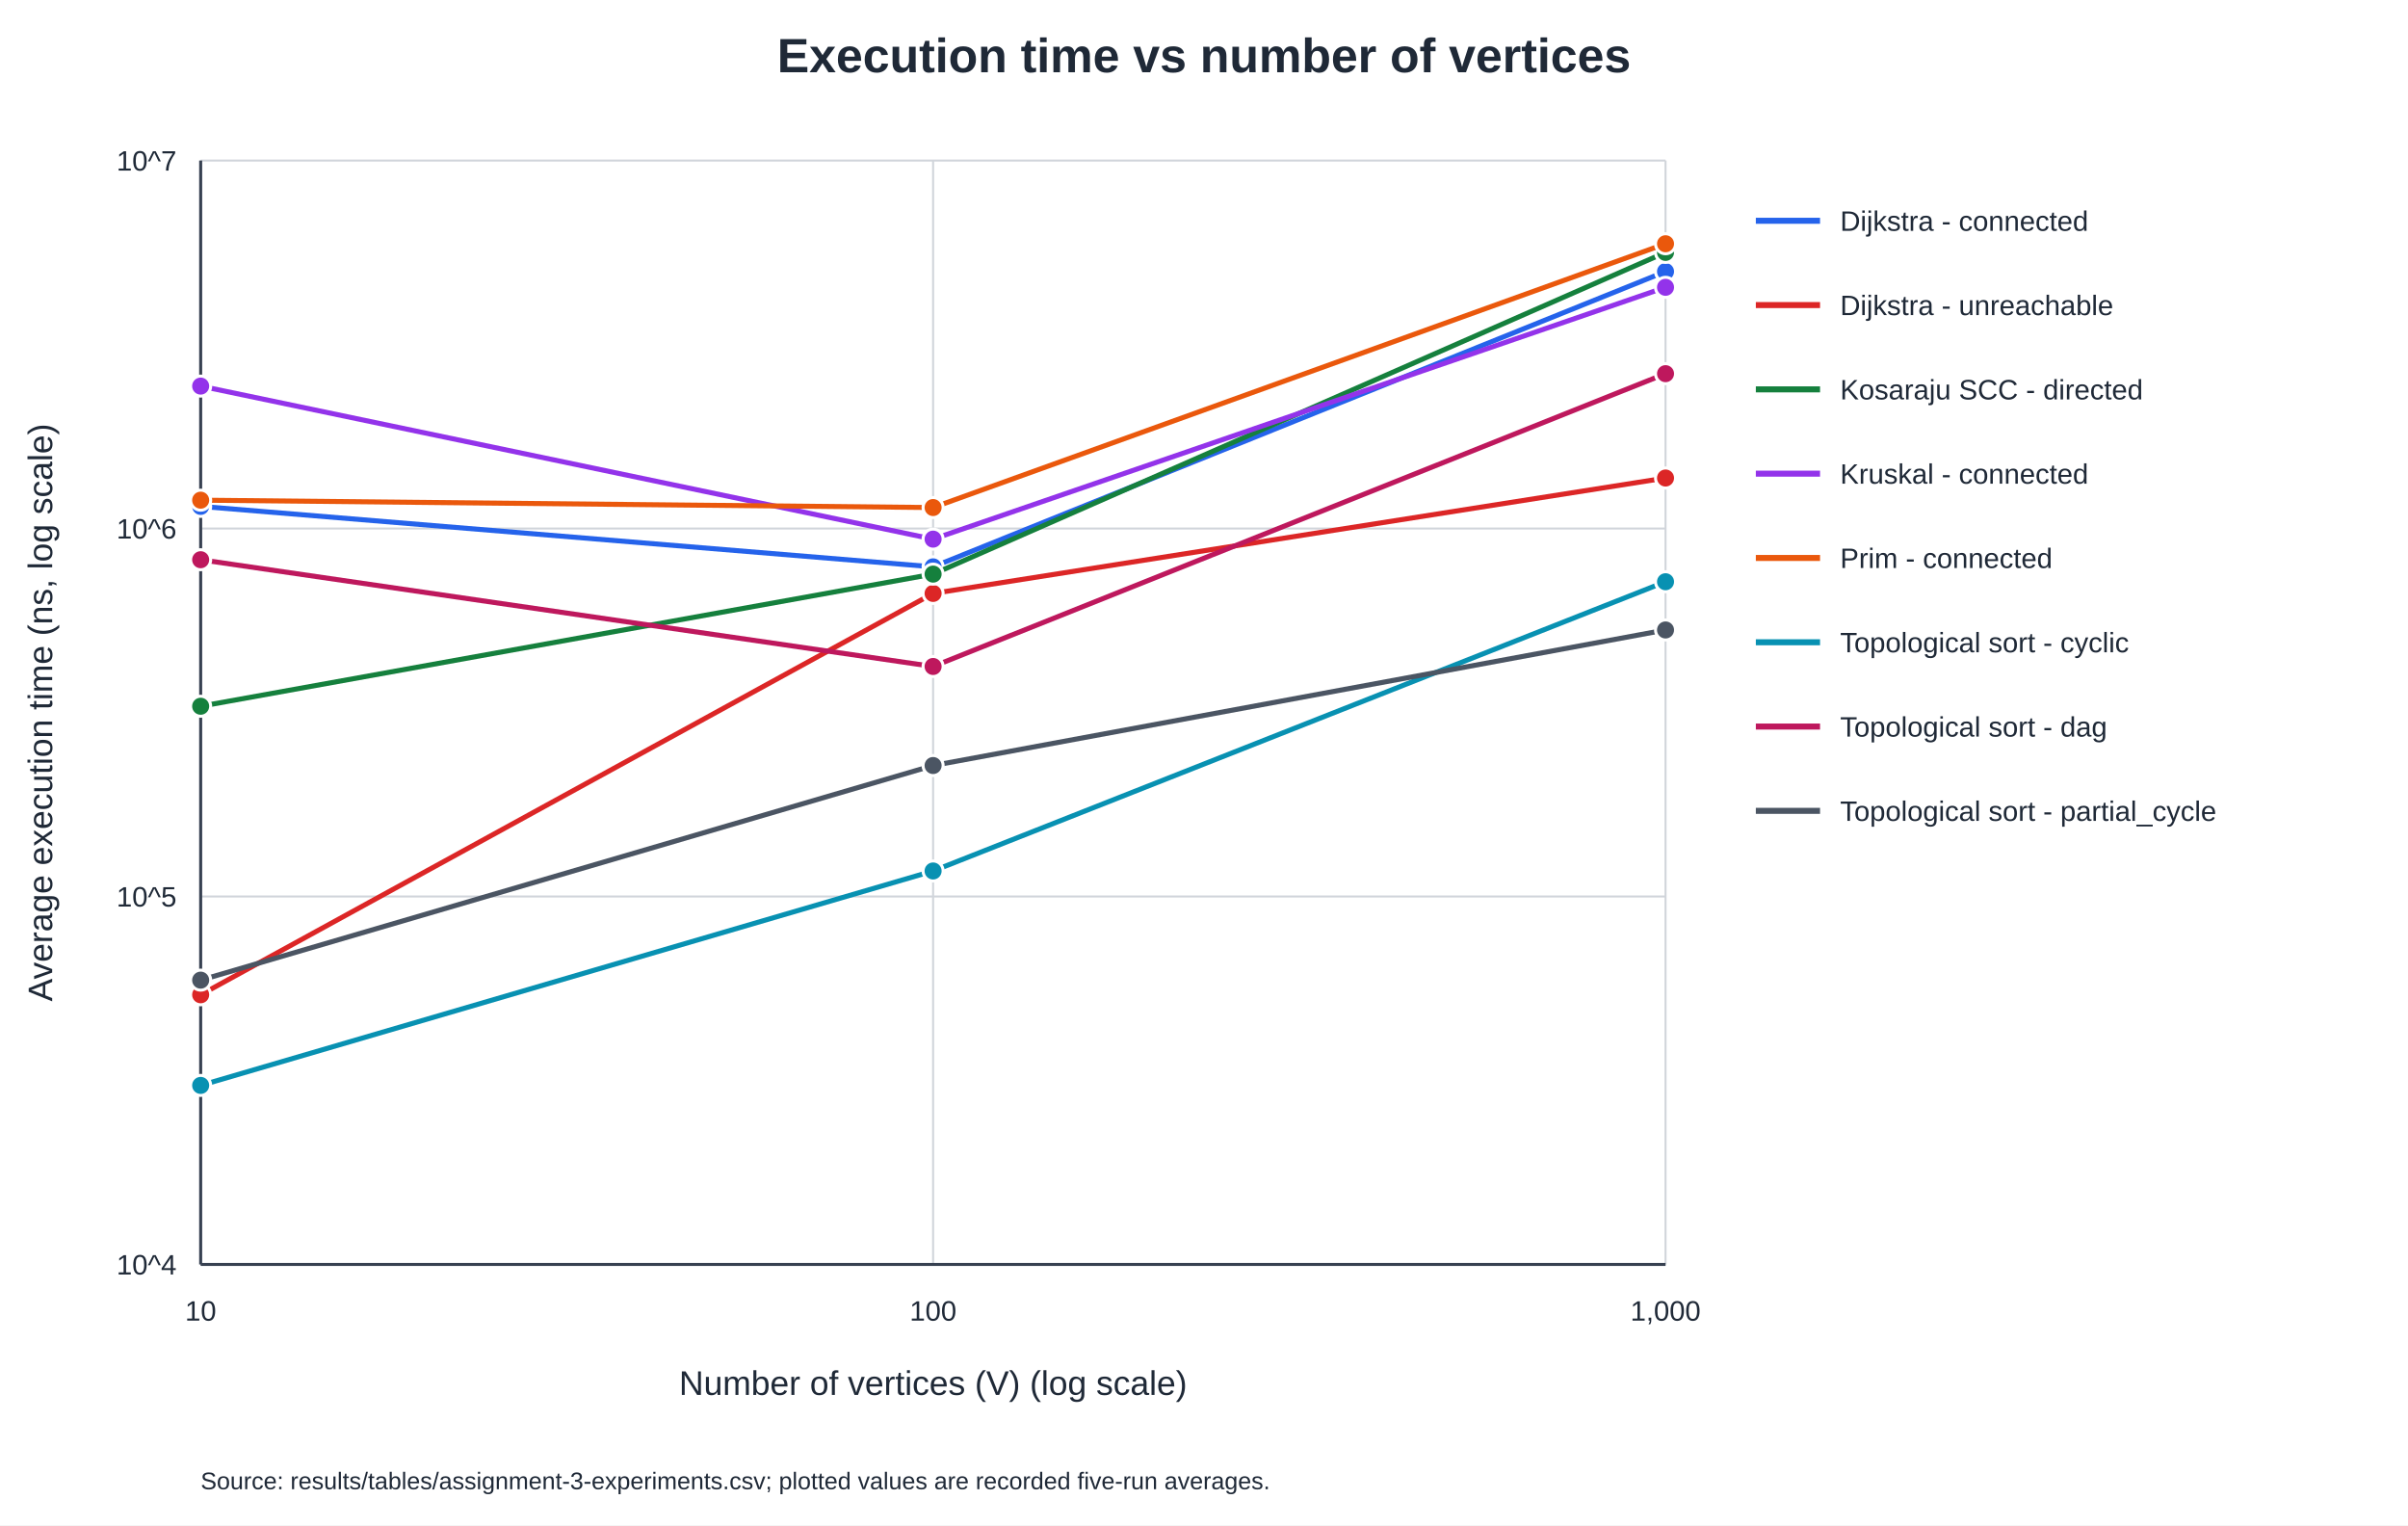
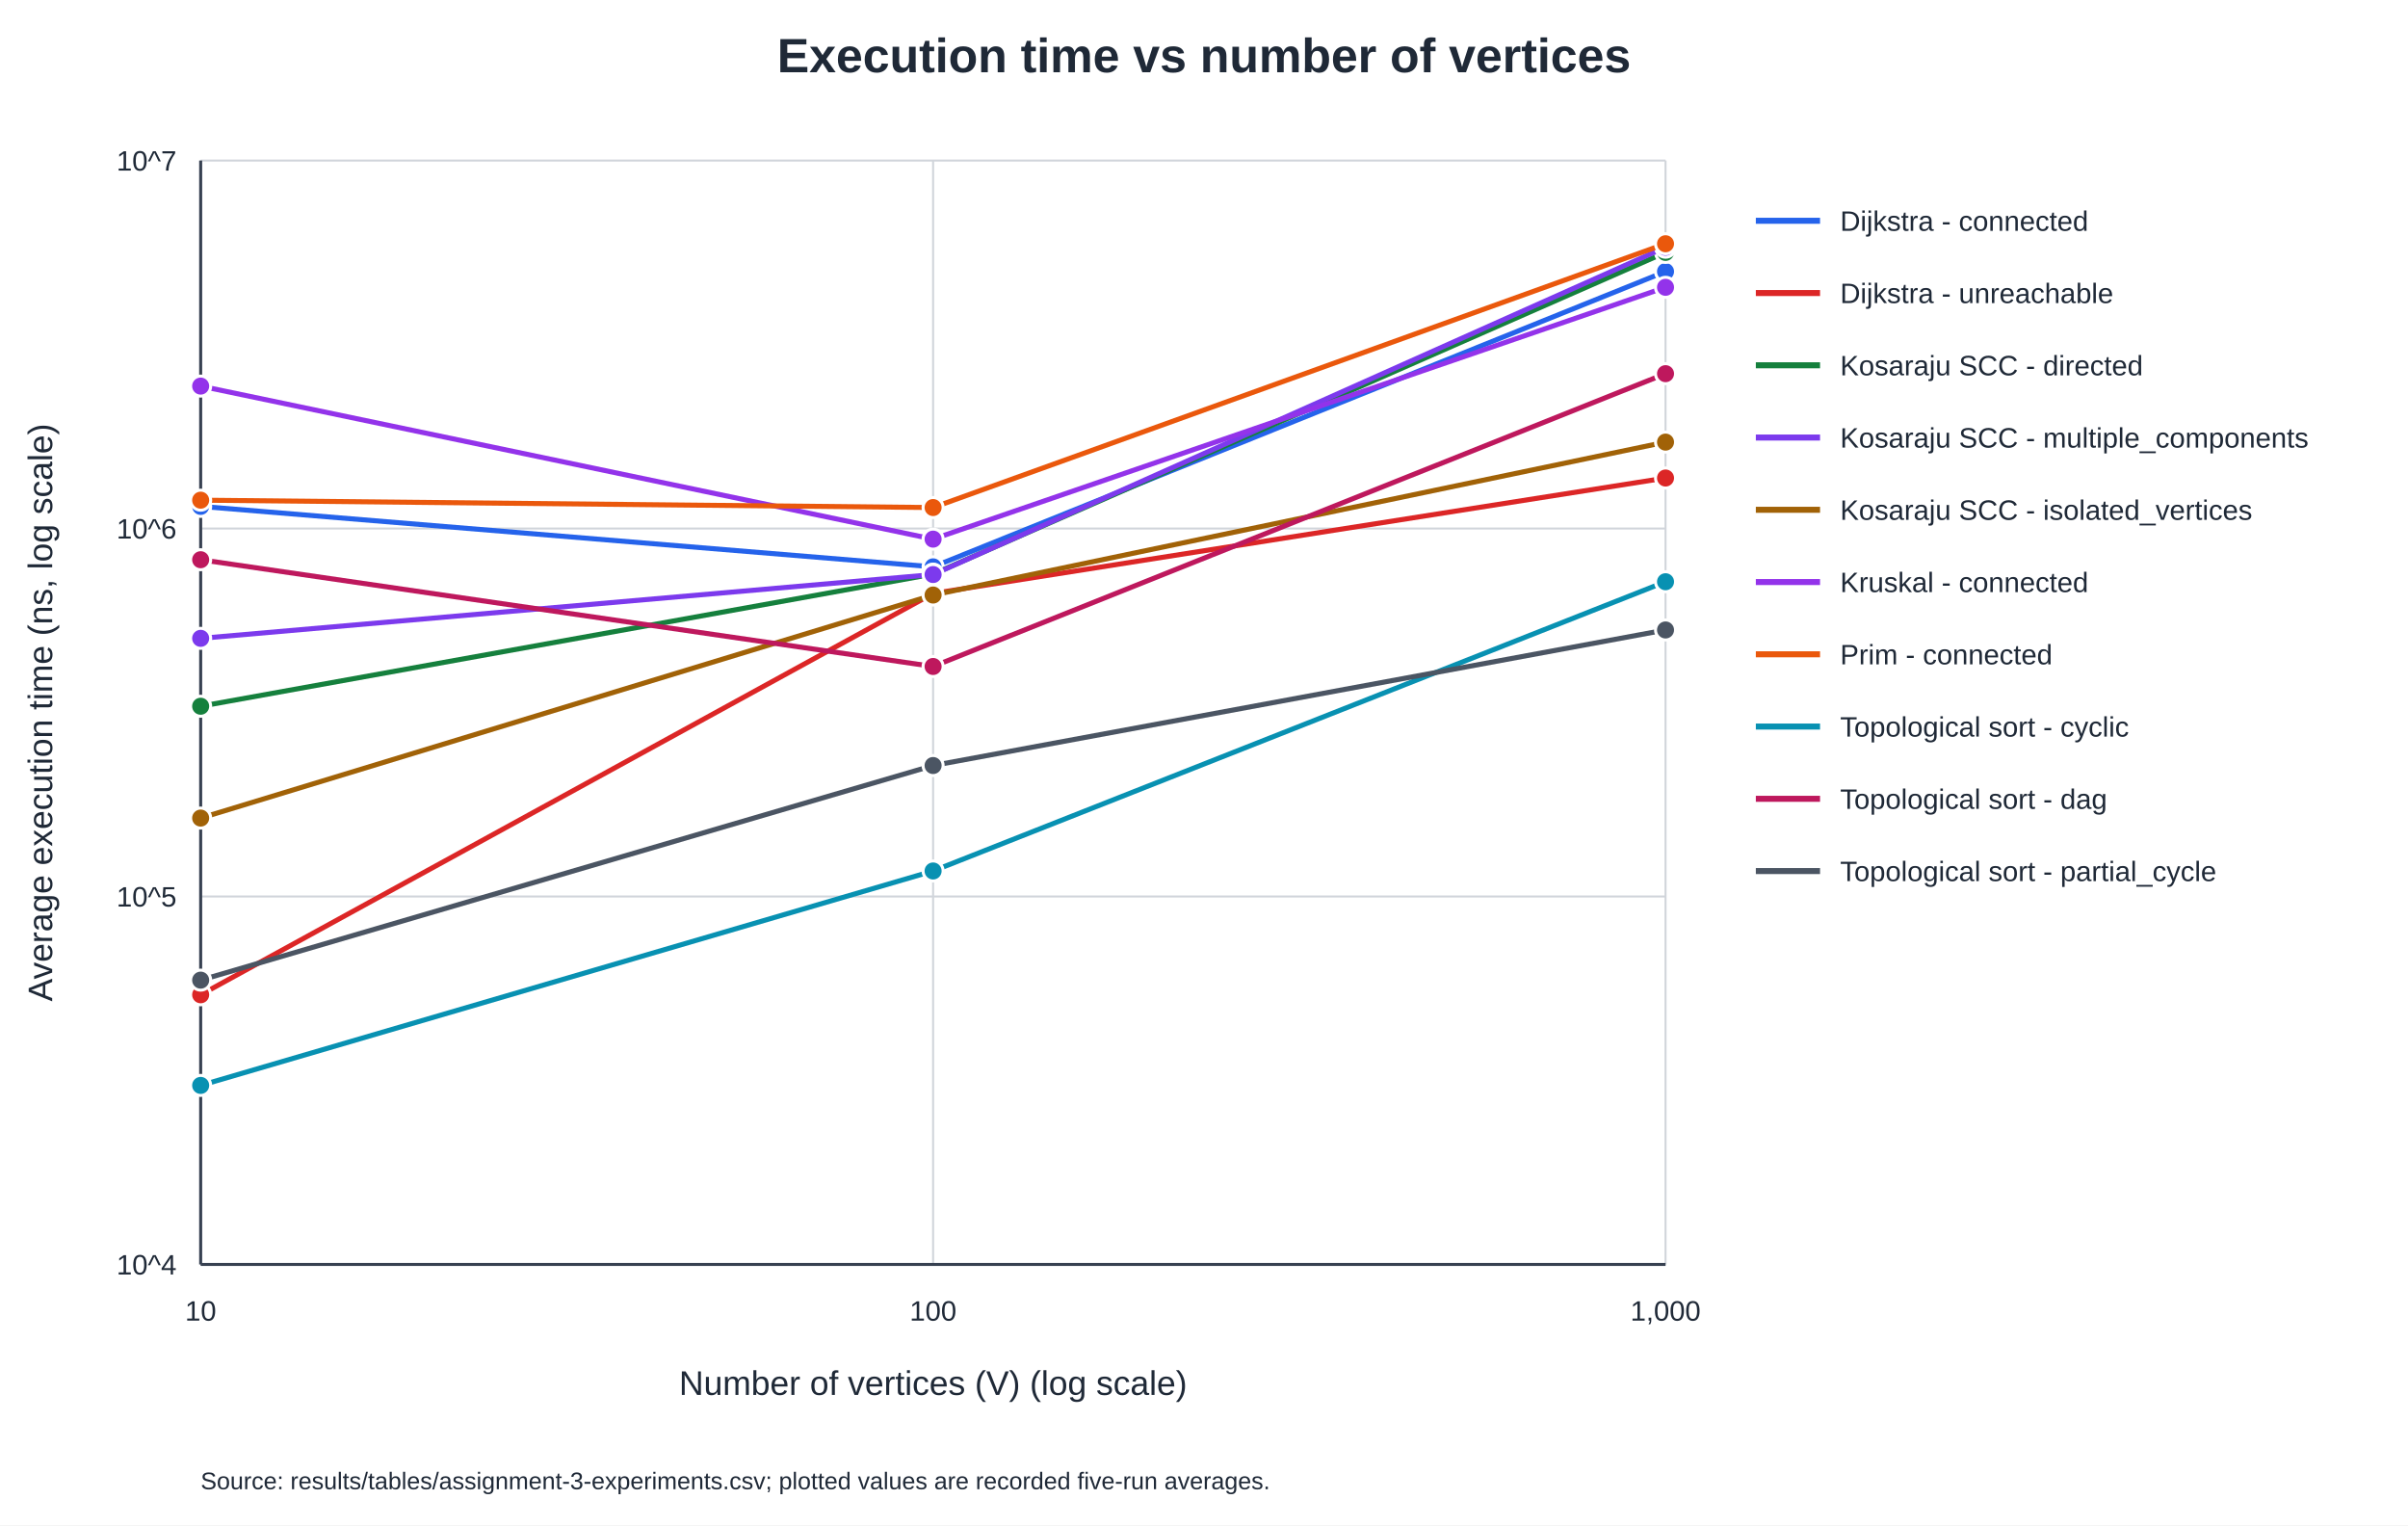
<svg xmlns="http://www.w3.org/2000/svg" width="1200" height="760" viewBox="0 0 1200 760">
  <rect width="100%" height="100%" fill="#ffffff" />
  <style>text{font-family:Arial,Helvetica,sans-serif;fill:#1f2937}.grid{stroke:#d1d5db;stroke-width:1}.axis{stroke:#374151;stroke-width:1.5}.series{fill:none;stroke-width:2.5}.point{stroke:#fff;stroke-width:1.5}</style>
  <text x="600.0" y="36" text-anchor="middle" font-size="24" font-weight="bold">Execution time vs number of vertices</text>
  <line class="grid" x1="100.00" y1="80" x2="100.00" y2="630" />
  <text x="100.00" y="658" text-anchor="middle" font-size="14">10</text>
  <line class="grid" x1="465.00" y1="80" x2="465.00" y2="630" />
  <text x="465.00" y="658" text-anchor="middle" font-size="14">100</text>
  <line class="grid" x1="830.00" y1="80" x2="830.00" y2="630" />
  <text x="830.00" y="658" text-anchor="middle" font-size="14">1,000</text>
  <line class="grid" x1="100" y1="630.00" x2="830" y2="630.00" />
  <text x="88" y="635.00" text-anchor="end" font-size="14">10^4</text>
  <line class="grid" x1="100" y1="446.67" x2="830" y2="446.67" />
  <text x="88" y="451.67" text-anchor="end" font-size="14">10^5</text>
  <line class="grid" x1="100" y1="263.33" x2="830" y2="263.33" />
  <text x="88" y="268.33" text-anchor="end" font-size="14">10^6</text>
  <line class="grid" x1="100" y1="80.00" x2="830" y2="80.00" />
  <text x="88" y="85.00" text-anchor="end" font-size="14">10^7</text>
  <line class="axis" x1="100" y1="630" x2="830" y2="630" />
  <line class="axis" x1="100" y1="80" x2="100" y2="630" />
  <text x="465.0" y="695" text-anchor="middle" font-size="17">Number of vertices (V) (log scale)</text>
  <text x="26" y="355.0" text-anchor="middle" font-size="17" transform="rotate(-90 26 355.0)">Average execution time (ns, log scale)</text>
  <polyline class="series" stroke="#2563eb" points="100.00,252.30 465.00,282.43 830.00,135.29" />
  <circle class="point" cx="100.00" cy="252.30" r="5" fill="#2563eb" />
  <circle class="point" cx="465.00" cy="282.43" r="5" fill="#2563eb" />
  <circle class="point" cx="830.00" cy="135.29" r="5" fill="#2563eb" />
  <line x1="875" y1="110" x2="907" y2="110" stroke="#2563eb" stroke-width="3" />
  <text x="917" y="115" font-size="14">Dijkstra - connected</text>
  <polyline class="series" stroke="#dc2626" points="100.00,495.64 465.00,295.67 830.00,238.17" />
  <circle class="point" cx="100.00" cy="495.64" r="5" fill="#dc2626" />
  <circle class="point" cx="465.00" cy="295.67" r="5" fill="#dc2626" />
  <circle class="point" cx="830.00" cy="238.17" r="5" fill="#dc2626" />
-   <line x1="875" y1="152" x2="907" y2="152" stroke="#dc2626" stroke-width="3" />
-   <text x="917" y="157" font-size="14">Dijkstra - unreachable</text>
+   <line x1="875" y1="146" x2="907" y2="146" stroke="#dc2626" stroke-width="3" />
+   <text x="917" y="151" font-size="14">Dijkstra - unreachable</text>
  <polyline class="series" stroke="#15803d" points="100.00,351.88 465.00,286.05 830.00,125.76" />
  <circle class="point" cx="100.00" cy="351.88" r="5" fill="#15803d" />
  <circle class="point" cx="465.00" cy="286.05" r="5" fill="#15803d" />
  <circle class="point" cx="830.00" cy="125.76" r="5" fill="#15803d" />
-   <line x1="875" y1="194" x2="907" y2="194" stroke="#15803d" stroke-width="3" />
-   <text x="917" y="199" font-size="14">Kosaraju SCC - directed</text>
+   <line x1="875" y1="182" x2="907" y2="182" stroke="#15803d" stroke-width="3" />
+   <text x="917" y="187" font-size="14">Kosaraju SCC - directed</text>
+   <polyline class="series" stroke="#7c3aed" points="100.00,318.05 465.00,286.27 830.00,123.18" />
+   <circle class="point" cx="100.00" cy="318.05" r="5" fill="#7c3aed" />
+   <circle class="point" cx="465.00" cy="286.27" r="5" fill="#7c3aed" />
+   <circle class="point" cx="830.00" cy="123.18" r="5" fill="#7c3aed" />
+   <line x1="875" y1="218" x2="907" y2="218" stroke="#7c3aed" stroke-width="3" />
+   <text x="917" y="223" font-size="14">Kosaraju SCC - multiple_components</text>
+   <polyline class="series" stroke="#a16207" points="100.00,407.60 465.00,296.47 830.00,220.28" />
+   <circle class="point" cx="100.00" cy="407.60" r="5" fill="#a16207" />
+   <circle class="point" cx="465.00" cy="296.47" r="5" fill="#a16207" />
+   <circle class="point" cx="830.00" cy="220.28" r="5" fill="#a16207" />
+   <line x1="875" y1="254" x2="907" y2="254" stroke="#a16207" stroke-width="3" />
+   <text x="917" y="259" font-size="14">Kosaraju SCC - isolated_vertices</text>
  <polyline class="series" stroke="#9333ea" points="100.00,192.37 465.00,268.62 830.00,143.15" />
  <circle class="point" cx="100.00" cy="192.37" r="5" fill="#9333ea" />
  <circle class="point" cx="465.00" cy="268.62" r="5" fill="#9333ea" />
  <circle class="point" cx="830.00" cy="143.15" r="5" fill="#9333ea" />
-   <line x1="875" y1="236" x2="907" y2="236" stroke="#9333ea" stroke-width="3" />
-   <text x="917" y="241" font-size="14">Kruskal - connected</text>
+   <line x1="875" y1="290" x2="907" y2="290" stroke="#9333ea" stroke-width="3" />
+   <text x="917" y="295" font-size="14">Kruskal - connected</text>
  <polyline class="series" stroke="#ea580c" points="100.00,249.21 465.00,252.88 830.00,121.45" />
  <circle class="point" cx="100.00" cy="249.21" r="5" fill="#ea580c" />
  <circle class="point" cx="465.00" cy="252.88" r="5" fill="#ea580c" />
  <circle class="point" cx="830.00" cy="121.45" r="5" fill="#ea580c" />
-   <line x1="875" y1="278" x2="907" y2="278" stroke="#ea580c" stroke-width="3" />
-   <text x="917" y="283" font-size="14">Prim - connected</text>
+   <line x1="875" y1="326" x2="907" y2="326" stroke="#ea580c" stroke-width="3" />
+   <text x="917" y="331" font-size="14">Prim - connected</text>
  <polyline class="series" stroke="#0891b2" points="100.00,540.80 465.00,433.96 830.00,289.85" />
  <circle class="point" cx="100.00" cy="540.80" r="5" fill="#0891b2" />
  <circle class="point" cx="465.00" cy="433.96" r="5" fill="#0891b2" />
  <circle class="point" cx="830.00" cy="289.85" r="5" fill="#0891b2" />
-   <line x1="875" y1="320" x2="907" y2="320" stroke="#0891b2" stroke-width="3" />
-   <text x="917" y="325" font-size="14">Topological sort - cyclic</text>
+   <line x1="875" y1="362" x2="907" y2="362" stroke="#0891b2" stroke-width="3" />
+   <text x="917" y="367" font-size="14">Topological sort - cyclic</text>
  <polyline class="series" stroke="#be185d" points="100.00,278.88 465.00,332.07 830.00,186.18" />
  <circle class="point" cx="100.00" cy="278.88" r="5" fill="#be185d" />
  <circle class="point" cx="465.00" cy="332.07" r="5" fill="#be185d" />
  <circle class="point" cx="830.00" cy="186.18" r="5" fill="#be185d" />
-   <line x1="875" y1="362" x2="907" y2="362" stroke="#be185d" stroke-width="3" />
-   <text x="917" y="367" font-size="14">Topological sort - dag</text>
+   <line x1="875" y1="398" x2="907" y2="398" stroke="#be185d" stroke-width="3" />
+   <text x="917" y="403" font-size="14">Topological sort - dag</text>
  <polyline class="series" stroke="#4b5563" points="100.00,488.35 465.00,381.42 830.00,313.88" />
  <circle class="point" cx="100.00" cy="488.35" r="5" fill="#4b5563" />
  <circle class="point" cx="465.00" cy="381.42" r="5" fill="#4b5563" />
  <circle class="point" cx="830.00" cy="313.88" r="5" fill="#4b5563" />
-   <line x1="875" y1="404" x2="907" y2="404" stroke="#4b5563" stroke-width="3" />
-   <text x="917" y="409" font-size="14">Topological sort - partial_cycle</text>
+   <line x1="875" y1="434" x2="907" y2="434" stroke="#4b5563" stroke-width="3" />
+   <text x="917" y="439" font-size="14">Topological sort - partial_cycle</text>
  <text x="100" y="742" font-size="12" fill="#4b5563">Source: results/tables/assignment-3-experiments.csv; plotted values are recorded five-run averages.</text>
</svg>
